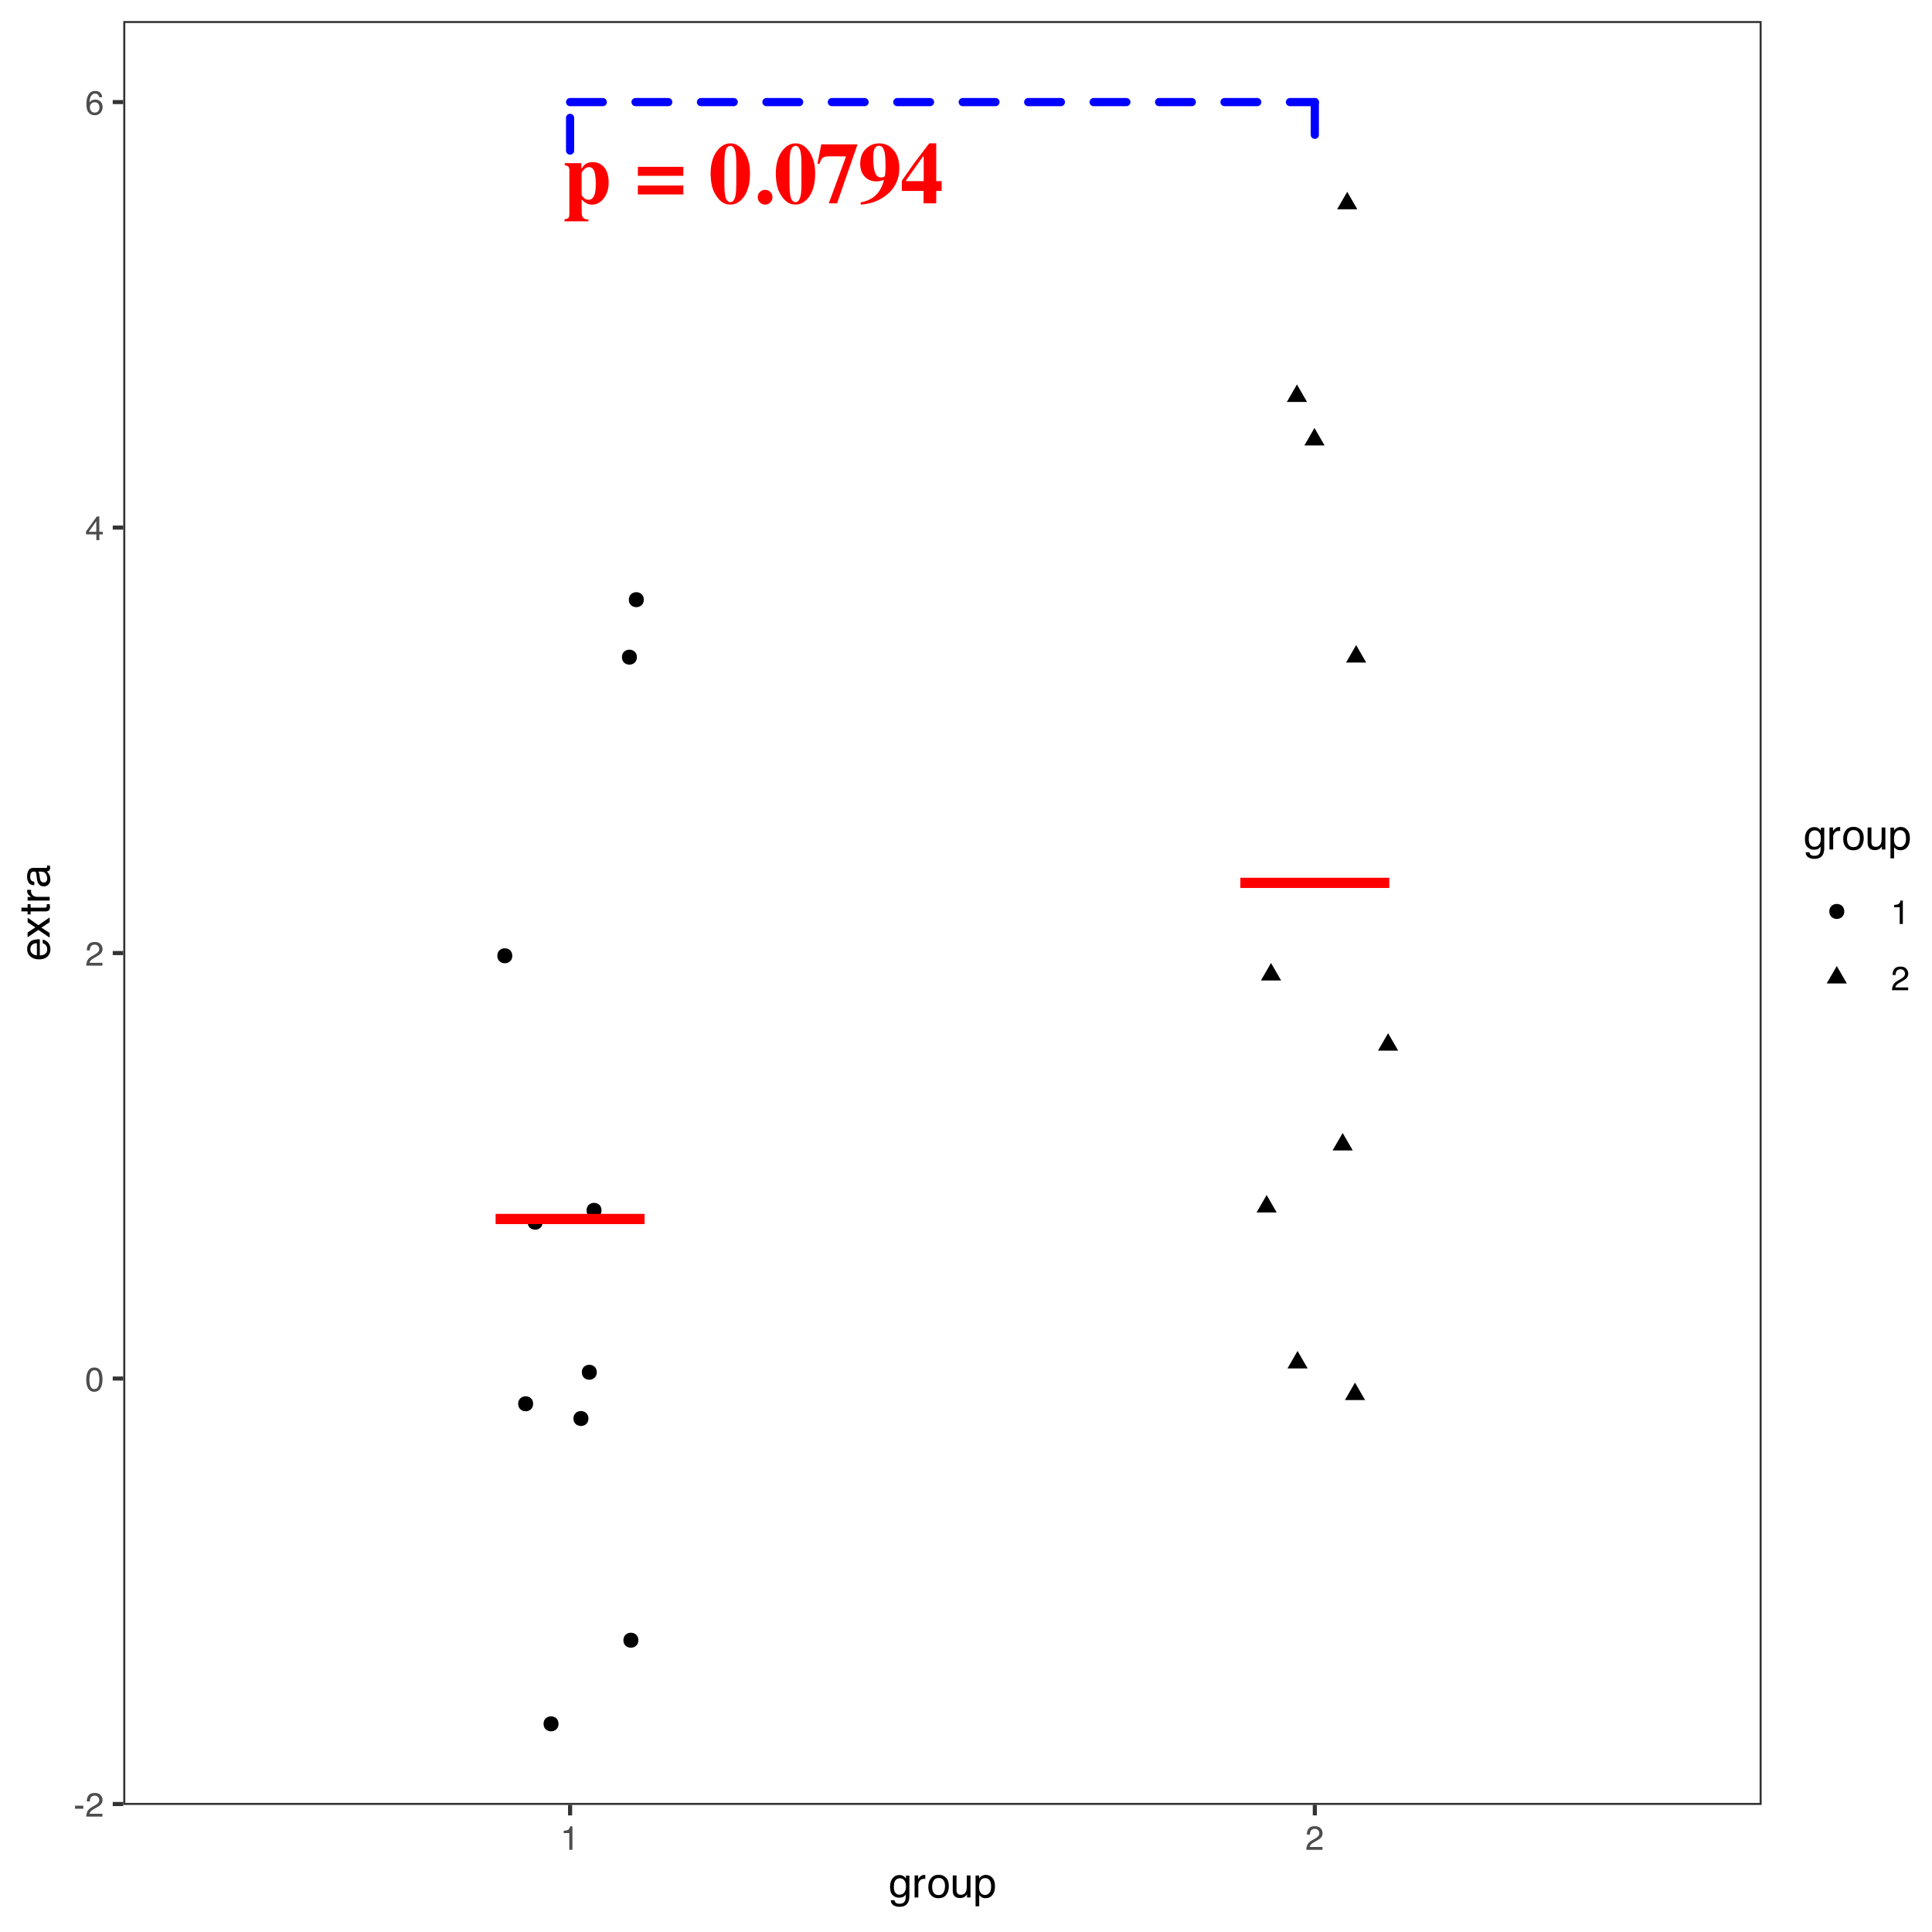
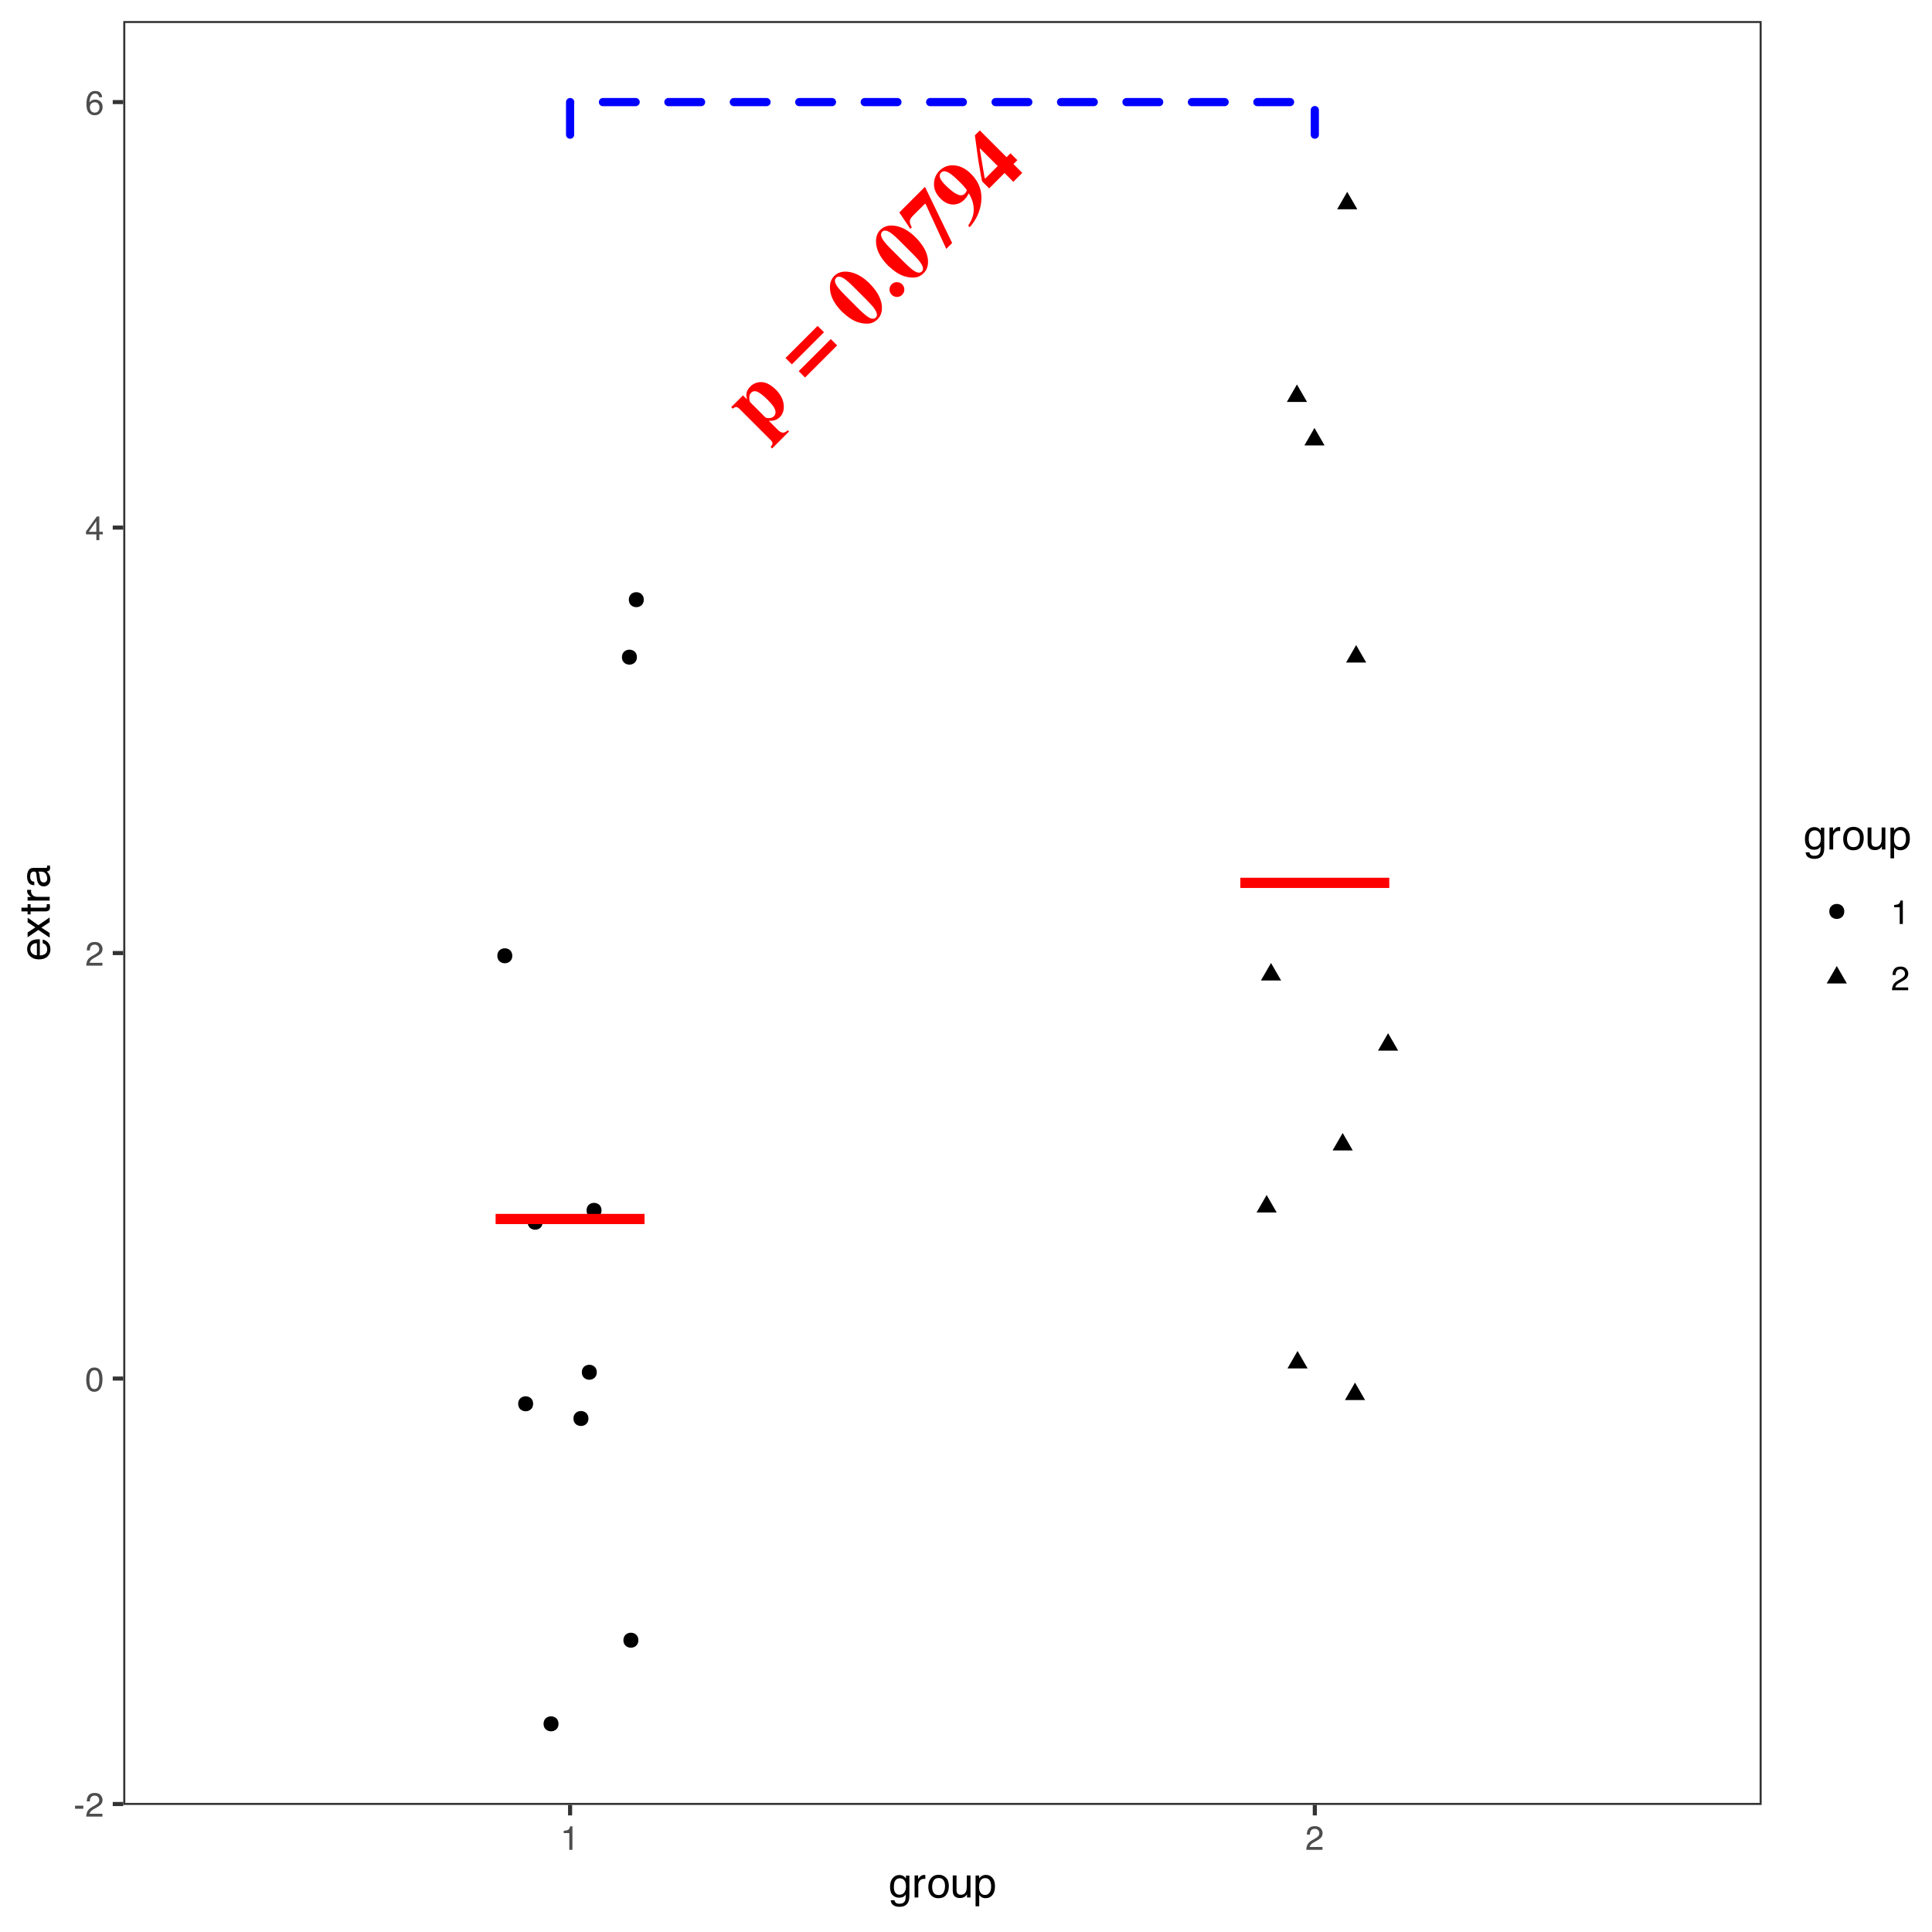
<svg xmlns="http://www.w3.org/2000/svg" xmlns:xlink="http://www.w3.org/1999/xlink" width="504pt" height="504pt" viewBox="0 0 504 504">
  <defs>
    <g>
      <g id="glyph-0-0">
-         <path d="M 0.406 0 L 0.406 -15.391 L 17.234 -15.391 L 17.234 0 Z M 15.016 -2.219 L 15.016 -13.172 L 2.625 -13.172 L 2.625 -2.219 Z M 15.016 -2.219 " />
+         <path d="M 0.281 -0.281 L -10.594 -11.156 L 1.312 -23.062 L 12.188 -12.188 Z M 9.062 -12.188 L 1.312 -19.938 L -7.453 -11.172 L 0.297 -3.422 Z M 9.062 -12.188 " />
      </g>
      <g id="glyph-0-1">
-         <path d="M 6.656 -0.938 C 7.477 -0.938 8.035 -1.484 8.328 -2.578 C 8.484 -3.18 8.562 -4.047 8.562 -5.172 C 8.562 -6.473 8.441 -7.508 8.203 -8.281 C 7.961 -9.062 7.484 -9.453 6.766 -9.453 C 6.273 -9.453 5.836 -9.234 5.453 -8.797 C 5.066 -8.367 4.875 -8.062 4.875 -7.875 L 4.875 -2.328 C 4.875 -2.109 5.055 -1.82 5.422 -1.469 C 5.785 -1.113 6.195 -0.938 6.656 -0.938 Z M 0.406 4.141 C 0.895 4.086 1.227 3.973 1.406 3.797 C 1.582 3.629 1.672 3.305 1.672 2.828 L 1.672 -8.609 C 1.672 -9.086 1.586 -9.41 1.422 -9.578 C 1.254 -9.742 0.938 -9.859 0.469 -9.922 L 0.469 -10.484 L 4.812 -10.484 L 4.812 -8.984 C 5.125 -9.504 5.426 -9.883 5.719 -10.125 C 6.258 -10.551 6.941 -10.766 7.766 -10.766 C 8.961 -10.766 9.953 -10.316 10.734 -9.422 C 11.523 -8.523 11.922 -7.188 11.922 -5.406 C 11.922 -3.758 11.492 -2.391 10.641 -1.297 C 9.797 -0.211 8.77 0.328 7.562 0.328 C 6.938 0.328 6.348 0.145 5.797 -0.219 C 5.492 -0.414 5.188 -0.691 4.875 -1.047 L 4.875 0.875 C 4.875 1.895 4.879 2.469 4.891 2.594 C 4.941 3.195 5.094 3.609 5.344 3.828 C 5.602 4.055 6.035 4.188 6.641 4.219 L 6.641 4.688 L 0.406 4.688 Z M 0.406 4.141 " />
+         <path d="M 4.047 -5.359 C 4.629 -5.941 4.633 -6.727 4.062 -7.719 C 3.738 -8.25 3.18 -8.91 2.391 -9.703 C 1.473 -10.617 0.656 -11.27 -0.062 -11.656 C -0.781 -12.039 -1.395 -11.977 -1.906 -11.469 C -2.25 -11.125 -2.398 -10.66 -2.359 -10.078 C -2.328 -9.504 -2.242 -9.148 -2.109 -9.016 L 1.812 -5.094 C 1.957 -4.945 2.285 -4.875 2.797 -4.875 C 3.305 -4.875 3.723 -5.035 4.047 -5.359 Z M 3.203 2.641 C 3.523 2.254 3.688 1.938 3.688 1.688 C 3.695 1.445 3.531 1.156 3.188 0.812 L -4.906 -7.281 C -5.238 -7.613 -5.523 -7.781 -5.766 -7.781 C -6.004 -7.781 -6.312 -7.633 -6.688 -7.344 L -7.078 -7.734 L -4 -10.812 L -2.953 -9.766 C -3.098 -10.348 -3.148 -10.828 -3.109 -11.203 C -3.023 -11.891 -2.695 -12.52 -2.125 -13.094 C -1.27 -13.945 -0.246 -14.336 0.938 -14.266 C 2.125 -14.191 3.348 -13.523 4.609 -12.266 C 5.773 -11.098 6.441 -9.828 6.609 -8.453 C 6.773 -7.078 6.43 -5.961 5.578 -5.109 C 5.141 -4.672 4.594 -4.383 3.938 -4.25 C 3.594 -4.176 3.188 -4.156 2.719 -4.188 L 4.078 -2.828 C 4.797 -2.109 5.195 -1.707 5.281 -1.625 C 5.75 -1.238 6.156 -1.055 6.5 -1.078 C 6.844 -1.098 7.238 -1.312 7.688 -1.719 L 8.016 -1.391 L 3.594 3.031 Z M 3.203 2.641 " />
      </g>
      <g id="glyph-0-2">
</g>
      <g id="glyph-0-3">
-         <path d="M 12.406 -4.656 L 12.406 -2.328 L 0.547 -2.328 L 0.547 -4.656 Z M 12.406 -9.531 L 12.406 -7.188 L 0.547 -7.188 L 0.547 -9.531 Z M 12.406 -9.531 " />
+         <path d="M 5.469 -12.062 L 7.125 -10.406 L -1.25 -2.031 L -2.906 -3.688 Z M 2.031 -15.5 L 3.688 -13.844 L -4.688 -5.469 L -6.344 -7.125 Z M 2.031 -15.5 " />
      </g>
      <g id="glyph-0-4">
-         <path d="M 4.109 -5.062 C 4.117 -3.207 4.254 -1.953 4.516 -1.297 C 4.773 -0.648 5.164 -0.328 5.688 -0.328 C 6.352 -0.328 6.801 -0.93 7.031 -2.141 C 7.156 -2.797 7.219 -3.77 7.219 -5.062 L 7.219 -10.266 C 7.219 -12.117 7.082 -13.367 6.812 -14.016 C 6.551 -14.66 6.172 -14.984 5.672 -14.984 C 5.16 -14.984 4.77 -14.656 4.5 -14 C 4.238 -13.344 4.109 -12.098 4.109 -10.266 Z M 0.516 -7.562 C 0.516 -10.281 1.125 -12.383 2.344 -13.875 C 3.312 -15.062 4.414 -15.656 5.656 -15.656 C 7.094 -15.656 8.305 -14.926 9.297 -13.469 C 10.297 -11.969 10.797 -10.082 10.797 -7.812 C 10.797 -5.133 10.227 -3.051 9.094 -1.562 C 8.133 -0.312 6.992 0.312 5.672 0.312 C 4.734 0.312 3.938 0.039 3.281 -0.5 C 2.625 -1.051 2.062 -1.766 1.594 -2.641 C 1.188 -3.367 0.906 -4.207 0.75 -5.156 C 0.645 -5.707 0.566 -6.508 0.516 -7.562 Z M 0.516 -7.562 " />
+         <path d="M -0.672 -6.484 C 0.648 -5.18 1.629 -4.391 2.266 -4.109 C 2.91 -3.836 3.414 -3.883 3.781 -4.25 C 4.258 -4.727 4.148 -5.473 3.453 -6.484 C 3.086 -7.035 2.445 -7.77 1.531 -8.688 L -2.156 -12.375 C -3.457 -13.676 -4.43 -14.461 -5.078 -14.734 C -5.723 -15.004 -6.223 -14.961 -6.578 -14.609 C -6.941 -14.242 -6.984 -13.734 -6.703 -13.078 C -6.43 -12.43 -5.648 -11.461 -4.359 -10.172 Z M -4.984 -5.703 C -6.91 -7.629 -7.969 -9.551 -8.156 -11.469 C -8.312 -13 -7.953 -14.203 -7.078 -15.078 C -6.055 -16.098 -4.68 -16.441 -2.953 -16.109 C -1.18 -15.754 0.504 -14.773 2.109 -13.172 C 4.004 -11.273 5.078 -9.398 5.328 -7.547 C 5.523 -5.973 5.16 -4.723 4.234 -3.797 C 3.566 -3.129 2.805 -2.754 1.953 -2.672 C 1.109 -2.598 0.211 -2.703 -0.734 -2.984 C -1.535 -3.223 -2.328 -3.617 -3.109 -4.172 C -3.578 -4.492 -4.203 -5.004 -4.984 -5.703 Z M -4.984 -5.703 " />
      </g>
      <g id="glyph-0-5">
-         <path d="M 1.812 -1.594 C 1.812 -2.133 2 -2.594 2.375 -2.969 C 2.75 -3.344 3.203 -3.531 3.734 -3.531 C 4.266 -3.531 4.719 -3.344 5.094 -2.969 C 5.469 -2.594 5.656 -2.133 5.656 -1.594 C 5.656 -1.062 5.469 -0.609 5.094 -0.234 C 4.719 0.137 4.266 0.328 3.734 0.328 C 3.203 0.328 2.75 0.137 2.375 -0.234 C 2 -0.609 1.812 -1.062 1.812 -1.594 Z M 1.812 -1.594 " />
+         <path d="M 0.156 -2.406 C -0.227 -2.789 -0.422 -3.25 -0.422 -3.781 C -0.422 -4.312 -0.23 -4.766 0.141 -5.141 C 0.516 -5.516 0.969 -5.703 1.5 -5.703 C 2.031 -5.703 2.488 -5.508 2.875 -5.125 C 3.25 -4.75 3.438 -4.297 3.438 -3.766 C 3.438 -3.234 3.25 -2.781 2.875 -2.406 C 2.5 -2.031 2.047 -1.844 1.516 -1.844 C 0.984 -1.844 0.531 -2.031 0.156 -2.406 Z M 0.156 -2.406 " />
      </g>
      <g id="glyph-0-6">
-         <path d="M 1.391 -15.391 L 10.844 -15.391 L 5.5 0 L 3.344 0 L 7.797 -12.094 C 7.785 -12.188 7.766 -12.242 7.734 -12.266 L 3.391 -12.266 C 2.68 -12.266 2.16 -12.148 1.828 -11.922 C 1.492 -11.691 1.195 -11.16 0.938 -10.328 L 0.391 -10.328 Z M 1.391 -15.391 " />
+         <path d="M -9.891 -11.859 L -3.203 -18.547 L 3.891 -3.891 L 2.359 -2.359 L -3.031 -14.062 C -3.113 -14.125 -3.172 -14.148 -3.203 -14.141 L -6.281 -11.062 C -6.781 -10.562 -7.066 -10.113 -7.141 -9.719 C -7.211 -9.32 -7.047 -8.734 -6.641 -7.953 L -7.016 -7.578 Z M -9.891 -11.859 " />
      </g>
      <g id="glyph-0-7">
-         <path d="M 5.969 -6.766 C 6.133 -6.766 6.328 -6.797 6.547 -6.859 C 6.766 -6.93 6.898 -7 6.953 -7.062 C 6.984 -7.102 7.023 -7.367 7.078 -7.859 C 7.129 -8.348 7.156 -8.926 7.156 -9.594 C 7.156 -10.332 7.141 -10.992 7.109 -11.578 C 7.078 -12.172 7.023 -12.68 6.953 -13.109 C 6.848 -13.629 6.719 -14.031 6.562 -14.312 C 6.301 -14.781 5.93 -15.016 5.453 -15.016 C 4.91 -15.016 4.52 -14.754 4.281 -14.234 C 4.051 -13.711 3.938 -12.941 3.938 -11.922 C 3.938 -10.211 4.094 -8.926 4.406 -8.062 C 4.719 -7.195 5.238 -6.766 5.969 -6.766 Z M 0.672 -0.25 C 1.898 -0.5 2.926 -0.895 3.75 -1.438 C 5.219 -2.445 6.207 -3.969 6.719 -6 L 6.609 -6.078 C 6.297 -5.973 6.047 -5.898 5.859 -5.859 C 5.492 -5.773 5.113 -5.734 4.719 -5.734 C 3.52 -5.734 2.523 -6.145 1.734 -6.969 C 0.941 -7.789 0.547 -8.91 0.547 -10.328 C 0.547 -11.961 1.035 -13.258 2.016 -14.219 C 2.992 -15.176 4.148 -15.656 5.484 -15.656 C 7.016 -15.656 8.273 -15.062 9.266 -13.875 C 10.254 -12.695 10.75 -11.133 10.75 -9.188 C 10.75 -6.27 9.625 -3.926 7.375 -2.156 C 5.477 -0.664 3.242 0.16 0.672 0.328 Z M 0.672 -0.25 " />
+         <path d="M -0.562 -9 C -0.445 -9.113 -0.332 -9.27 -0.219 -9.469 C -0.113 -9.676 -0.066 -9.828 -0.078 -9.922 C -0.078 -9.961 -0.234 -10.176 -0.547 -10.562 C -0.859 -10.945 -1.25 -11.375 -1.719 -11.844 C -2.238 -12.363 -2.719 -12.82 -3.156 -13.219 C -3.594 -13.613 -3.988 -13.938 -4.344 -14.188 C -4.789 -14.488 -5.172 -14.68 -5.484 -14.766 C -6.004 -14.91 -6.43 -14.816 -6.766 -14.484 C -7.148 -14.098 -7.238 -13.633 -7.031 -13.094 C -6.832 -12.562 -6.375 -11.938 -5.656 -11.219 C -4.445 -10.008 -3.422 -9.207 -2.578 -8.812 C -1.742 -8.426 -1.07 -8.488 -0.562 -9 Z M 0.297 -0.641 C 0.992 -1.691 1.441 -2.703 1.641 -3.672 C 1.953 -5.422 1.57 -7.195 0.5 -9 L 0.375 -8.969 C 0.227 -8.676 0.102 -8.445 0 -8.281 C -0.207 -7.969 -0.445 -7.676 -0.719 -7.406 C -1.57 -6.551 -2.566 -6.133 -3.703 -6.156 C -4.836 -6.176 -5.906 -6.688 -6.906 -7.688 C -8.062 -8.844 -8.633 -10.109 -8.625 -11.484 C -8.613 -12.859 -8.141 -14.016 -7.203 -14.953 C -6.117 -16.035 -4.805 -16.504 -3.266 -16.359 C -1.734 -16.223 -0.277 -15.469 1.094 -14.094 C 3.156 -12.031 4.02 -9.582 3.688 -6.75 C 3.406 -4.344 2.41 -2.172 0.703 -0.234 Z M 0.297 -0.641 " />
      </g>
      <g id="glyph-0-8">
-         <path d="M 6.109 -5.797 L 6.109 -12.266 L 5.953 -12.266 L 1.5 -6 L 1.5 -5.797 Z M 0.406 -5.844 C 0.469 -5.969 0.531 -6.082 0.594 -6.188 C 0.664 -6.289 0.875 -6.582 1.219 -7.062 L 3.578 -10.422 L 6.641 -14.469 L 7.562 -15.656 L 9.375 -15.656 L 9.375 -5.797 L 10.797 -5.797 L 10.797 -3.25 L 9.375 -3.25 L 9.375 0 L 6.078 0 L 6.078 -3.25 L 0.406 -3.25 Z M 0.406 -5.844 " />
+         <path d="M 0.219 -8.406 L -4.359 -12.984 L -4.469 -12.875 L -3.188 -5.312 L -3.031 -5.156 Z M -3.844 -4.406 C -3.883 -4.551 -3.914 -4.68 -3.938 -4.797 C -3.969 -4.922 -4.035 -5.273 -4.141 -5.859 L -4.844 -9.906 L -5.531 -14.938 L -5.734 -16.422 L -4.453 -17.703 L 2.531 -10.719 L 3.547 -11.734 L 5.344 -9.938 L 4.328 -8.922 L 6.625 -6.625 L 4.297 -4.297 L 2 -6.594 L -2.016 -2.578 Z M -3.844 -4.406 " />
      </g>
      <g id="glyph-1-0">
        <path d="M 0.281 0 L 0.281 -6.312 L 5.297 -6.312 L 5.297 0 Z M 4.5 -0.797 L 4.5 -5.516 L 1.078 -5.516 L 1.078 -0.797 Z M 4.5 -0.797 " />
      </g>
      <g id="glyph-1-1">
        <path d="M 0.359 -2.844 L 2.516 -2.844 L 2.516 -2.047 L 0.359 -2.047 Z M 0.359 -2.844 " />
      </g>
      <g id="glyph-1-2">
        <path d="M 0.281 0 C 0.301 -0.531 0.406 -0.988 0.594 -1.375 C 0.789 -1.77 1.164 -2.129 1.719 -2.453 L 2.547 -2.922 C 2.91 -3.141 3.164 -3.328 3.312 -3.484 C 3.551 -3.711 3.672 -3.984 3.672 -4.297 C 3.672 -4.648 3.562 -4.93 3.344 -5.141 C 3.133 -5.359 2.848 -5.469 2.484 -5.469 C 1.961 -5.469 1.598 -5.266 1.391 -4.859 C 1.285 -4.648 1.227 -4.352 1.219 -3.969 L 0.422 -3.969 C 0.43 -4.5 0.531 -4.938 0.719 -5.281 C 1.051 -5.875 1.645 -6.172 2.5 -6.172 C 3.195 -6.172 3.707 -5.977 4.031 -5.594 C 4.363 -5.219 4.531 -4.797 4.531 -4.328 C 4.531 -3.836 4.352 -3.414 4 -3.062 C 3.801 -2.863 3.441 -2.617 2.922 -2.328 L 2.344 -2 C 2.062 -1.844 1.836 -1.695 1.672 -1.562 C 1.391 -1.312 1.211 -1.035 1.141 -0.734 L 4.5 -0.734 L 4.5 0 Z M 0.281 0 " />
      </g>
      <g id="glyph-1-3">
        <path d="M 2.375 -6.156 C 3.176 -6.156 3.754 -5.828 4.109 -5.172 C 4.379 -4.66 4.516 -3.961 4.516 -3.078 C 4.516 -2.242 4.391 -1.555 4.141 -1.016 C 3.785 -0.223 3.195 0.172 2.375 0.172 C 1.633 0.172 1.082 -0.148 0.719 -0.797 C 0.426 -1.328 0.281 -2.047 0.281 -2.953 C 0.281 -3.648 0.367 -4.25 0.547 -4.75 C 0.879 -5.688 1.488 -6.156 2.375 -6.156 Z M 2.375 -0.531 C 2.77 -0.531 3.086 -0.707 3.328 -1.062 C 3.566 -1.426 3.688 -2.086 3.688 -3.047 C 3.688 -3.754 3.598 -4.332 3.422 -4.781 C 3.254 -5.227 2.922 -5.453 2.422 -5.453 C 1.973 -5.453 1.641 -5.238 1.422 -4.812 C 1.211 -4.383 1.109 -3.754 1.109 -2.922 C 1.109 -2.297 1.176 -1.789 1.312 -1.406 C 1.52 -0.82 1.875 -0.531 2.375 -0.531 Z M 2.375 -0.531 " />
      </g>
      <g id="glyph-1-4">
        <path d="M 2.906 -2.172 L 2.906 -4.969 L 0.938 -2.172 Z M 2.922 0 L 2.922 -1.5 L 0.219 -1.5 L 0.219 -2.266 L 3.047 -6.172 L 3.688 -6.172 L 3.688 -2.172 L 4.594 -2.172 L 4.594 -1.5 L 3.688 -1.5 L 3.688 0 Z M 2.922 0 " />
      </g>
      <g id="glyph-1-5">
        <path d="M 2.578 -6.172 C 3.266 -6.172 3.742 -5.992 4.016 -5.641 C 4.285 -5.285 4.422 -4.922 4.422 -4.547 L 3.656 -4.547 C 3.602 -4.785 3.531 -4.973 3.438 -5.109 C 3.25 -5.367 2.961 -5.5 2.578 -5.5 C 2.148 -5.5 1.805 -5.297 1.547 -4.891 C 1.297 -4.492 1.156 -3.926 1.125 -3.188 C 1.301 -3.445 1.523 -3.641 1.797 -3.766 C 2.047 -3.879 2.32 -3.938 2.625 -3.938 C 3.133 -3.938 3.582 -3.77 3.969 -3.438 C 4.352 -3.113 4.547 -2.625 4.547 -1.969 C 4.547 -1.414 4.363 -0.922 4 -0.484 C 3.633 -0.055 3.117 0.156 2.453 0.156 C 1.867 0.156 1.367 -0.062 0.953 -0.5 C 0.535 -0.938 0.328 -1.672 0.328 -2.703 C 0.328 -3.461 0.422 -4.109 0.609 -4.641 C 0.961 -5.66 1.617 -6.172 2.578 -6.172 Z M 2.516 -0.531 C 2.922 -0.531 3.223 -0.664 3.422 -0.938 C 3.629 -1.207 3.734 -1.531 3.734 -1.906 C 3.734 -2.219 3.641 -2.516 3.453 -2.797 C 3.273 -3.086 2.953 -3.234 2.484 -3.234 C 2.148 -3.234 1.859 -3.125 1.609 -2.906 C 1.359 -2.688 1.234 -2.352 1.234 -1.906 C 1.234 -1.52 1.344 -1.191 1.562 -0.922 C 1.789 -0.66 2.109 -0.531 2.516 -0.531 Z M 2.516 -0.531 " />
      </g>
      <g id="glyph-1-6">
        <path d="M 0.844 -4.359 L 0.844 -4.953 C 1.395 -5.004 1.781 -5.094 2 -5.219 C 2.227 -5.344 2.395 -5.645 2.5 -6.125 L 3.109 -6.125 L 3.109 0 L 2.297 0 L 2.297 -4.359 Z M 0.844 -4.359 " />
      </g>
      <g id="glyph-2-0">
        <path d="M 0.359 0 L 0.359 -7.891 L 6.625 -7.891 L 6.625 0 Z M 5.625 -0.984 L 5.625 -6.906 L 1.344 -6.906 L 1.344 -0.984 Z M 5.625 -0.984 " />
      </g>
      <g id="glyph-2-1">
        <path d="M 2.734 -5.859 C 3.191 -5.859 3.586 -5.742 3.922 -5.516 C 4.098 -5.391 4.285 -5.207 4.484 -4.969 L 4.484 -5.703 L 5.375 -5.703 L 5.375 -0.469 C 5.375 0.258 5.266 0.836 5.047 1.266 C 4.648 2.047 3.895 2.438 2.781 2.438 C 2.156 2.438 1.629 2.297 1.203 2.016 C 0.785 1.734 0.551 1.301 0.5 0.719 L 1.484 0.719 C 1.535 0.969 1.629 1.164 1.766 1.312 C 1.984 1.531 2.328 1.641 2.797 1.641 C 3.535 1.641 4.02 1.375 4.25 0.844 C 4.383 0.539 4.445 -0.004 4.438 -0.797 C 4.25 -0.504 4.016 -0.285 3.734 -0.141 C 3.461 -0.004 3.109 0.062 2.672 0.062 C 2.047 0.062 1.5 -0.156 1.031 -0.594 C 0.562 -1.031 0.328 -1.758 0.328 -2.781 C 0.328 -3.75 0.562 -4.504 1.031 -5.047 C 1.5 -5.586 2.066 -5.859 2.734 -5.859 Z M 4.484 -2.906 C 4.484 -3.613 4.332 -4.141 4.031 -4.484 C 3.738 -4.828 3.367 -5 2.922 -5 C 2.234 -5 1.766 -4.68 1.516 -4.047 C 1.391 -3.703 1.328 -3.254 1.328 -2.703 C 1.328 -2.055 1.457 -1.562 1.719 -1.219 C 1.977 -0.883 2.332 -0.719 2.781 -0.719 C 3.469 -0.719 3.957 -1.031 4.25 -1.656 C 4.406 -2.008 4.484 -2.426 4.484 -2.906 Z M 2.859 -5.891 Z M 2.859 -5.891 " />
      </g>
      <g id="glyph-2-2">
        <path d="M 0.734 -5.75 L 1.656 -5.75 L 1.656 -4.766 C 1.727 -4.953 1.91 -5.18 2.203 -5.453 C 2.492 -5.734 2.832 -5.875 3.219 -5.875 C 3.238 -5.875 3.27 -5.875 3.312 -5.875 C 3.352 -5.875 3.426 -5.867 3.531 -5.859 L 3.531 -4.828 C 3.477 -4.836 3.426 -4.844 3.375 -4.844 C 3.32 -4.852 3.27 -4.859 3.219 -4.859 C 2.727 -4.859 2.352 -4.703 2.094 -4.391 C 1.832 -4.078 1.703 -3.719 1.703 -3.312 L 1.703 0 L 0.734 0 Z M 0.734 -5.75 " />
      </g>
      <g id="glyph-2-3">
        <path d="M 2.984 -0.625 C 3.629 -0.625 4.07 -0.863 4.312 -1.344 C 4.551 -1.832 4.672 -2.375 4.672 -2.969 C 4.672 -3.508 4.582 -3.945 4.406 -4.281 C 4.133 -4.812 3.664 -5.078 3 -5.078 C 2.406 -5.078 1.973 -4.848 1.703 -4.391 C 1.441 -3.941 1.312 -3.398 1.312 -2.766 C 1.312 -2.148 1.441 -1.641 1.703 -1.234 C 1.973 -0.828 2.398 -0.625 2.984 -0.625 Z M 3.031 -5.922 C 3.77 -5.922 4.395 -5.672 4.906 -5.172 C 5.414 -4.68 5.672 -3.957 5.672 -3 C 5.672 -2.07 5.445 -1.305 5 -0.703 C 4.551 -0.098 3.852 0.203 2.906 0.203 C 2.113 0.203 1.484 -0.062 1.016 -0.594 C 0.547 -1.125 0.312 -1.844 0.312 -2.75 C 0.312 -3.719 0.555 -4.488 1.047 -5.062 C 1.535 -5.633 2.195 -5.922 3.031 -5.922 Z M 3 -5.891 Z M 3 -5.891 " />
      </g>
      <g id="glyph-2-4">
        <path d="M 1.672 -5.75 L 1.672 -1.938 C 1.672 -1.645 1.719 -1.406 1.812 -1.219 C 1.988 -0.875 2.312 -0.703 2.781 -0.703 C 3.445 -0.703 3.906 -1 4.156 -1.594 C 4.281 -1.914 4.344 -2.359 4.344 -2.922 L 4.344 -5.75 L 5.312 -5.75 L 5.312 0 L 4.406 0 L 4.422 -0.844 C 4.297 -0.625 4.141 -0.441 3.953 -0.297 C 3.578 0.004 3.129 0.156 2.609 0.156 C 1.785 0.156 1.223 -0.117 0.922 -0.672 C 0.766 -0.961 0.688 -1.352 0.688 -1.844 L 0.688 -5.75 Z M 3 -5.891 Z M 3 -5.891 " />
      </g>
      <g id="glyph-2-5">
        <path d="M 3.141 -0.656 C 3.586 -0.656 3.957 -0.844 4.25 -1.219 C 4.551 -1.594 4.703 -2.156 4.703 -2.906 C 4.703 -3.363 4.641 -3.758 4.516 -4.094 C 4.266 -4.727 3.805 -5.047 3.141 -5.047 C 2.461 -5.047 2.004 -4.711 1.766 -4.047 C 1.629 -3.68 1.562 -3.223 1.562 -2.672 C 1.562 -2.234 1.629 -1.859 1.766 -1.547 C 2.016 -0.953 2.473 -0.656 3.141 -0.656 Z M 0.641 -5.719 L 1.578 -5.719 L 1.578 -4.969 C 1.766 -5.227 1.973 -5.426 2.203 -5.562 C 2.535 -5.781 2.922 -5.891 3.359 -5.891 C 4.004 -5.891 4.555 -5.641 5.016 -5.141 C 5.473 -4.641 5.703 -3.926 5.703 -3 C 5.703 -1.75 5.375 -0.852 4.719 -0.312 C 4.301 0.02 3.816 0.188 3.266 0.188 C 2.828 0.188 2.461 0.09 2.172 -0.094 C 2.004 -0.195 1.812 -0.379 1.594 -0.641 L 1.594 2.297 L 0.641 2.297 Z M 0.641 -5.719 " />
      </g>
      <g id="glyph-3-0">
        <path d="M 0 -0.359 L -7.891 -0.359 L -7.891 -6.625 L 0 -6.625 Z M -0.984 -5.625 L -6.906 -5.625 L -6.906 -1.344 L -0.984 -1.344 Z M -0.984 -5.625 " />
      </g>
      <g id="glyph-3-1">
        <path d="M -5.875 -3.109 C -5.875 -3.516 -5.781 -3.906 -5.594 -4.281 C -5.406 -4.664 -5.156 -4.961 -4.844 -5.172 C -4.562 -5.359 -4.223 -5.484 -3.828 -5.547 C -3.566 -5.609 -3.145 -5.641 -2.562 -5.641 L -2.562 -1.422 C -1.977 -1.441 -1.508 -1.578 -1.156 -1.828 C -0.812 -2.086 -0.641 -2.488 -0.641 -3.031 C -0.641 -3.539 -0.805 -3.945 -1.141 -4.25 C -1.328 -4.414 -1.551 -4.535 -1.812 -4.609 L -1.812 -5.562 C -1.594 -5.531 -1.352 -5.441 -1.094 -5.297 C -0.832 -5.16 -0.625 -5.004 -0.469 -4.828 C -0.176 -4.535 0.02 -4.176 0.125 -3.75 C 0.176 -3.508 0.203 -3.242 0.203 -2.953 C 0.203 -2.234 -0.055 -1.625 -0.578 -1.125 C -1.098 -0.633 -1.828 -0.391 -2.766 -0.391 C -3.691 -0.391 -4.441 -0.641 -5.016 -1.141 C -5.586 -1.641 -5.875 -2.297 -5.875 -3.109 Z M -3.328 -4.641 C -3.754 -4.609 -4.094 -4.52 -4.344 -4.375 C -4.801 -4.102 -5.031 -3.66 -5.031 -3.047 C -5.031 -2.598 -4.867 -2.223 -4.547 -1.922 C -4.234 -1.629 -3.828 -1.473 -3.328 -1.453 Z M -5.891 -3.016 Z M -5.891 -3.016 " />
      </g>
      <g id="glyph-3-2">
        <path d="M -5.75 -0.156 L -5.75 -1.406 L -3.734 -2.734 L -5.75 -4.078 L -5.719 -5.25 L -2.953 -3.312 L 0 -5.328 L 0 -4.094 L -2.156 -2.672 L 0 -1.281 L 0 -0.062 L -2.953 -2.078 Z M -5.75 -0.156 " />
      </g>
      <g id="glyph-3-3">
        <path d="M -7.359 -0.906 L -7.359 -1.875 L -5.75 -1.875 L -5.75 -2.797 L -4.969 -2.797 L -4.969 -1.875 L -1.203 -1.875 C -1.004 -1.875 -0.875 -1.941 -0.812 -2.078 C -0.77 -2.16 -0.75 -2.285 -0.75 -2.453 C -0.75 -2.504 -0.75 -2.555 -0.75 -2.609 C -0.75 -2.66 -0.754 -2.723 -0.766 -2.797 L 0 -2.797 C 0.031 -2.68 0.051 -2.562 0.062 -2.438 C 0.082 -2.32 0.094 -2.195 0.094 -2.062 C 0.094 -1.613 -0.02 -1.305 -0.25 -1.141 C -0.488 -0.984 -0.789 -0.906 -1.156 -0.906 L -4.969 -0.906 L -4.969 -0.125 L -5.75 -0.125 L -5.75 -0.906 Z M -7.359 -0.906 " />
      </g>
      <g id="glyph-3-4">
        <path d="M -5.75 -0.734 L -5.75 -1.656 L -4.766 -1.656 C -4.953 -1.727 -5.18 -1.91 -5.453 -2.203 C -5.734 -2.492 -5.875 -2.832 -5.875 -3.219 C -5.875 -3.238 -5.875 -3.27 -5.875 -3.312 C -5.875 -3.352 -5.867 -3.426 -5.859 -3.531 L -4.828 -3.531 C -4.836 -3.477 -4.844 -3.426 -4.844 -3.375 C -4.852 -3.32 -4.859 -3.27 -4.859 -3.219 C -4.859 -2.727 -4.703 -2.352 -4.391 -2.094 C -4.078 -1.832 -3.719 -1.703 -3.312 -1.703 L 0 -1.703 L 0 -0.734 Z M -5.75 -0.734 " />
      </g>
      <g id="glyph-3-5">
        <path d="M -1.531 -1.453 C -1.25 -1.453 -1.023 -1.551 -0.859 -1.75 C -0.703 -1.957 -0.625 -2.203 -0.625 -2.484 C -0.625 -2.816 -0.703 -3.145 -0.859 -3.469 C -1.117 -4.008 -1.551 -4.281 -2.156 -4.281 L -2.922 -4.281 C -2.848 -4.156 -2.785 -4 -2.734 -3.812 C -2.691 -3.633 -2.656 -3.453 -2.625 -3.266 L -2.562 -2.688 C -2.508 -2.332 -2.438 -2.066 -2.344 -1.891 C -2.164 -1.598 -1.895 -1.453 -1.531 -1.453 Z M -3.484 -3.797 C -3.516 -4.016 -3.609 -4.16 -3.766 -4.234 C -3.848 -4.273 -3.973 -4.297 -4.141 -4.297 C -4.461 -4.297 -4.695 -4.176 -4.844 -3.938 C -5 -3.707 -5.078 -3.375 -5.078 -2.938 C -5.078 -2.438 -4.941 -2.082 -4.672 -1.875 C -4.516 -1.75 -4.289 -1.672 -4 -1.641 L -4 -0.734 C -4.707 -0.754 -5.195 -0.984 -5.469 -1.422 C -5.75 -1.867 -5.891 -2.383 -5.891 -2.969 C -5.891 -3.645 -5.758 -4.191 -5.5 -4.609 C -5.25 -5.035 -4.848 -5.25 -4.297 -5.25 L -0.984 -5.25 C -0.891 -5.25 -0.812 -5.266 -0.75 -5.297 C -0.688 -5.336 -0.656 -5.426 -0.656 -5.562 C -0.656 -5.602 -0.656 -5.648 -0.656 -5.703 C -0.664 -5.766 -0.676 -5.82 -0.688 -5.875 L 0.031 -5.875 C 0.07 -5.727 0.098 -5.613 0.109 -5.531 C 0.117 -5.457 0.125 -5.352 0.125 -5.219 C 0.125 -4.883 0.004 -4.641 -0.234 -4.484 C -0.359 -4.41 -0.535 -4.359 -0.766 -4.328 C -0.504 -4.129 -0.281 -3.844 -0.094 -3.469 C 0.09 -3.102 0.188 -2.695 0.188 -2.25 C 0.188 -1.719 0.023 -1.281 -0.297 -0.938 C -0.617 -0.602 -1.023 -0.438 -1.516 -0.438 C -2.047 -0.438 -2.457 -0.602 -2.75 -0.938 C -3.039 -1.27 -3.223 -1.707 -3.297 -2.25 Z M -5.891 -2.984 Z M -5.891 -2.984 " />
      </g>
    </g>
    <clipPath id="clip-0">
      <path clip-rule="nonzero" d="M 32.152 5.48 L 459.562 5.48 L 459.562 470.852 L 32.152 470.852 Z M 32.152 5.48 " />
    </clipPath>
    <clipPath id="clip-1">
      <path clip-rule="nonzero" d="M 32.152 5.48 L 459.562 5.48 L 459.562 470.852 L 32.152 470.852 Z M 32.152 5.48 " />
    </clipPath>
  </defs>
  <rect x="-50.4" y="-50.4" width="604.8" height="604.8" fill="rgb(100%, 100%, 100%)" fill-opacity="1" />
  <rect x="-50.4" y="-50.4" width="604.8" height="604.8" fill="rgb(100%, 100%, 100%)" fill-opacity="1" />
  <path fill="none" stroke-width="1.067" stroke-linecap="round" stroke-linejoin="round" stroke="rgb(100%, 100%, 100%)" stroke-opacity="1" stroke-miterlimit="10" d="M 0 504 L 504 504 L 504 0 L 0 0 Z M 0 504 " />
  <g clip-path="url(#clip-0)">
    <path fill-rule="nonzero" fill="rgb(100%, 100%, 100%)" fill-opacity="1" d="M 32.152 470.848 L 459.562 470.848 L 459.562 5.477 L 32.152 5.477 Z M 32.152 470.848 " />
  </g>
  <path fill-rule="nonzero" fill="rgb(0%, 0%, 0%)" fill-opacity="1" d="M 141.562 318.844 C 141.562 321.449 137.652 321.449 137.652 318.844 C 137.652 316.234 141.562 316.234 141.562 318.844 " />
  <path fill-rule="nonzero" fill="rgb(0%, 0%, 0%)" fill-opacity="1" d="M 145.703 449.695 C 145.703 452.301 141.793 452.301 141.793 449.695 C 141.793 447.09 145.703 447.09 145.703 449.695 " />
  <path fill-rule="nonzero" fill="rgb(0%, 0%, 0%)" fill-opacity="1" d="M 153.504 370.047 C 153.504 372.652 149.594 372.652 149.594 370.047 C 149.594 367.441 153.504 367.441 153.504 370.047 " />
  <path fill-rule="nonzero" fill="rgb(0%, 0%, 0%)" fill-opacity="1" d="M 166.535 427.883 C 166.535 430.488 162.625 430.488 162.625 427.883 C 162.625 425.273 166.535 425.273 166.535 427.883 " />
  <path fill-rule="nonzero" fill="rgb(0%, 0%, 0%)" fill-opacity="1" d="M 139.082 366.203 C 139.082 368.812 135.172 368.812 135.172 366.203 C 135.172 363.598 139.082 363.598 139.082 366.203 " />
  <path fill-rule="nonzero" fill="rgb(0%, 0%, 0%)" fill-opacity="1" d="M 166.152 171.434 C 166.152 174.039 162.242 174.039 162.242 171.434 C 162.242 168.828 166.152 168.828 166.152 171.434 " />
  <path fill-rule="nonzero" fill="rgb(0%, 0%, 0%)" fill-opacity="1" d="M 167.949 156.438 C 167.949 159.047 164.039 159.047 164.039 156.438 C 164.039 153.832 167.949 153.832 167.949 156.438 " />
  <path fill-rule="nonzero" fill="rgb(0%, 0%, 0%)" fill-opacity="1" d="M 156.922 315.746 C 156.922 318.352 153.012 318.352 153.012 315.746 C 153.012 313.137 156.922 313.137 156.922 315.746 " />
  <path fill-rule="nonzero" fill="rgb(0%, 0%, 0%)" fill-opacity="1" d="M 155.688 357.98 C 155.688 360.586 151.781 360.586 151.781 357.98 C 151.781 355.375 155.688 355.375 155.688 357.98 " />
  <path fill-rule="nonzero" fill="rgb(0%, 0%, 0%)" fill-opacity="1" d="M 133.645 249.332 C 133.645 251.941 129.734 251.941 129.734 249.332 C 129.734 246.727 133.645 246.727 133.645 249.332 " />
  <path fill-rule="nonzero" fill="rgb(0%, 0%, 0%)" fill-opacity="1" d="M 331.57 251.215 L 334.203 255.773 L 328.938 255.773 Z M 331.57 251.215 " />
  <path fill-rule="nonzero" fill="rgb(0%, 0%, 0%)" fill-opacity="1" d="M 330.426 311.742 L 333.059 316.301 L 327.793 316.301 Z M 330.426 311.742 " />
  <path fill-rule="nonzero" fill="rgb(0%, 0%, 0%)" fill-opacity="1" d="M 350.262 295.562 L 352.895 300.121 L 347.629 300.121 Z M 350.262 295.562 " />
  <path fill-rule="nonzero" fill="rgb(0%, 0%, 0%)" fill-opacity="1" d="M 338.492 352.426 L 341.125 356.984 L 335.859 356.984 Z M 338.492 352.426 " />
  <path fill-rule="nonzero" fill="rgb(0%, 0%, 0%)" fill-opacity="1" d="M 353.48 360.676 L 356.113 365.238 L 350.848 365.238 Z M 353.48 360.676 " />
  <path fill-rule="nonzero" fill="rgb(0%, 0%, 0%)" fill-opacity="1" d="M 342.906 111.641 L 345.539 116.203 L 340.273 116.203 Z M 342.906 111.641 " />
  <path fill-rule="nonzero" fill="rgb(0%, 0%, 0%)" fill-opacity="1" d="M 351.449 50.035 L 354.082 54.594 L 348.816 54.594 Z M 351.449 50.035 " />
  <path fill-rule="nonzero" fill="rgb(0%, 0%, 0%)" fill-opacity="1" d="M 362.109 269.523 L 364.742 274.086 L 359.477 274.086 Z M 362.109 269.523 " />
  <path fill-rule="nonzero" fill="rgb(0%, 0%, 0%)" fill-opacity="1" d="M 338.332 100.297 L 340.965 104.855 L 335.699 104.855 Z M 338.332 100.297 " />
  <path fill-rule="nonzero" fill="rgb(0%, 0%, 0%)" fill-opacity="1" d="M 353.773 168.281 L 356.406 172.84 L 351.145 172.84 Z M 353.773 168.281 " />
  <path fill="none" stroke-width="2.667" stroke-linecap="butt" stroke-linejoin="miter" stroke="rgb(100%, 0%, 0%)" stroke-opacity="1" stroke-miterlimit="10" d="M 129.289 317.996 L 168.145 317.996 " />
  <path fill="none" stroke-width="2.667" stroke-linecap="butt" stroke-linejoin="miter" stroke="rgb(100%, 0%, 0%)" stroke-opacity="1" stroke-miterlimit="10" d="M 323.566 230.312 L 362.422 230.312 " />
  <g fill="rgb(100%, 0%, 0%)" fill-opacity="1">
-     <use xlink:href="#glyph-0-1" x="146.855" y="53.052" />
-     <use xlink:href="#glyph-0-2" x="159.855" y="53.052" />
-     <use xlink:href="#glyph-0-3" x="165.855" y="53.052" />
-     <use xlink:href="#glyph-0-2" x="178.855" y="53.052" />
-     <use xlink:href="#glyph-0-4" x="184.855" y="53.052" />
-     <use xlink:href="#glyph-0-5" x="195.855" y="53.052" />
-     <use xlink:href="#glyph-0-4" x="201.855" y="53.052" />
-     <use xlink:href="#glyph-0-6" x="212.855" y="53.052" />
-     <use xlink:href="#glyph-0-7" x="223.855" y="53.052" />
-     <use xlink:href="#glyph-0-8" x="234.855" y="53.052" />
-   </g>
-   <path fill="none" stroke-width="2.134" stroke-linecap="round" stroke-linejoin="round" stroke="rgb(0%, 0%, 100%)" stroke-opacity="1" stroke-dasharray="8.536 8.536" stroke-miterlimit="10" d="M 148.719 39.285 L 148.719 26.633 " />
-   <path fill="none" stroke-width="2.134" stroke-linecap="round" stroke-linejoin="round" stroke="rgb(0%, 0%, 100%)" stroke-opacity="1" stroke-dasharray="8.536 8.536" stroke-miterlimit="10" d="M 148.719 26.633 L 342.996 26.633 " />
-   <path fill="none" stroke-width="2.134" stroke-linecap="round" stroke-linejoin="round" stroke="rgb(0%, 0%, 100%)" stroke-opacity="1" stroke-dasharray="8.536 8.536" stroke-miterlimit="10" d="M 342.996 26.633 L 342.996 39.285 " />
+     <use xlink:href="#glyph-0-1" x="197.825" y="113.954" />
+     <use xlink:href="#glyph-0-2" x="207.018" y="104.762" />
+     <use xlink:href="#glyph-0-3" x="211.26" y="100.519" />
+     <use xlink:href="#glyph-0-2" x="220.453" y="91.327" />
+     <use xlink:href="#glyph-0-4" x="224.695" y="87.084" />
+     <use xlink:href="#glyph-0-5" x="232.473" y="79.306" />
+     <use xlink:href="#glyph-0-4" x="236.716" y="75.063" />
+     <use xlink:href="#glyph-0-6" x="244.494" y="67.285" />
+     <use xlink:href="#glyph-0-7" x="252.272" y="59.507" />
+     <use xlink:href="#glyph-0-8" x="260.051" y="51.729" />
+   </g>
+   <path fill="none" stroke-width="2.134" stroke-linecap="round" stroke-linejoin="round" stroke="rgb(0%, 0%, 100%)" stroke-opacity="1" stroke-dasharray="8.536 8.536" stroke-miterlimit="10" d="M 148.719 35.137 L 148.719 26.633 L 342.996 26.633 L 342.996 35.137 " />
  <g clip-path="url(#clip-1)">
    <path fill="none" stroke-width="1.067" stroke-linecap="round" stroke-linejoin="round" stroke="rgb(20%, 20%, 20%)" stroke-opacity="1" stroke-miterlimit="10" d="M 32.152 470.848 L 459.562 470.848 L 459.562 5.477 L 32.152 5.477 Z M 32.152 470.848 " />
  </g>
  <g fill="rgb(30.196%, 30.196%, 30.196%)" fill-opacity="1">
    <use xlink:href="#glyph-1-1" x="19.219" y="473.894" />
    <use xlink:href="#glyph-1-2" x="22.219" y="473.894" />
  </g>
  <g fill="rgb(30.196%, 30.196%, 30.196%)" fill-opacity="1">
    <use xlink:href="#glyph-1-3" x="22.219" y="362.897" />
  </g>
  <g fill="rgb(30.196%, 30.196%, 30.196%)" fill-opacity="1">
    <use xlink:href="#glyph-1-2" x="22.219" y="251.901" />
  </g>
  <g fill="rgb(30.196%, 30.196%, 30.196%)" fill-opacity="1">
    <use xlink:href="#glyph-1-4" x="22.219" y="140.905" />
  </g>
  <g fill="rgb(30.196%, 30.196%, 30.196%)" fill-opacity="1">
    <use xlink:href="#glyph-1-5" x="22.219" y="29.909" />
  </g>
  <path fill="none" stroke-width="1.067" stroke-linecap="butt" stroke-linejoin="round" stroke="rgb(20%, 20%, 20%)" stroke-opacity="1" stroke-miterlimit="10" d="M 29.41 470.617 L 32.152 470.617 " />
  <path fill="none" stroke-width="1.067" stroke-linecap="butt" stroke-linejoin="round" stroke="rgb(20%, 20%, 20%)" stroke-opacity="1" stroke-miterlimit="10" d="M 29.41 359.621 L 32.152 359.621 " />
  <path fill="none" stroke-width="1.067" stroke-linecap="butt" stroke-linejoin="round" stroke="rgb(20%, 20%, 20%)" stroke-opacity="1" stroke-miterlimit="10" d="M 29.41 248.625 L 32.152 248.625 " />
  <path fill="none" stroke-width="1.067" stroke-linecap="butt" stroke-linejoin="round" stroke="rgb(20%, 20%, 20%)" stroke-opacity="1" stroke-miterlimit="10" d="M 29.41 137.629 L 32.152 137.629 " />
  <path fill="none" stroke-width="1.067" stroke-linecap="butt" stroke-linejoin="round" stroke="rgb(20%, 20%, 20%)" stroke-opacity="1" stroke-miterlimit="10" d="M 29.41 26.633 L 32.152 26.633 " />
  <path fill="none" stroke-width="1.067" stroke-linecap="butt" stroke-linejoin="round" stroke="rgb(20%, 20%, 20%)" stroke-opacity="1" stroke-miterlimit="10" d="M 148.719 473.59 L 148.719 470.848 " />
  <path fill="none" stroke-width="1.067" stroke-linecap="butt" stroke-linejoin="round" stroke="rgb(20%, 20%, 20%)" stroke-opacity="1" stroke-miterlimit="10" d="M 342.996 473.59 L 342.996 470.848 " />
  <g fill="rgb(30.196%, 30.196%, 30.196%)" fill-opacity="1">
    <use xlink:href="#glyph-1-6" x="146.219" y="482.558" />
  </g>
  <g fill="rgb(30.196%, 30.196%, 30.196%)" fill-opacity="1">
    <use xlink:href="#glyph-1-2" x="340.496" y="482.558" />
  </g>
  <g fill="rgb(0%, 0%, 0%)" fill-opacity="1">
    <use xlink:href="#glyph-2-1" x="231.855" y="494.99" />
    <use xlink:href="#glyph-2-2" x="237.855" y="494.99" />
    <use xlink:href="#glyph-2-3" x="241.855" y="494.99" />
    <use xlink:href="#glyph-2-4" x="247.855" y="494.99" />
    <use xlink:href="#glyph-2-5" x="253.855" y="494.99" />
  </g>
  <g fill="rgb(0%, 0%, 0%)" fill-opacity="1">
    <use xlink:href="#glyph-3-1" x="12.951" y="250.664" />
    <use xlink:href="#glyph-3-2" x="12.951" y="244.664" />
    <use xlink:href="#glyph-3-3" x="12.951" y="238.664" />
    <use xlink:href="#glyph-3-4" x="12.951" y="235.664" />
    <use xlink:href="#glyph-3-5" x="12.951" y="231.664" />
  </g>
  <path fill-rule="nonzero" fill="rgb(100%, 100%, 100%)" fill-opacity="1" d="M 470.52 263.684 L 498.52 263.684 L 498.52 212.645 L 470.52 212.645 Z M 470.52 263.684 " />
  <g fill="rgb(0%, 0%, 0%)" fill-opacity="1">
    <use xlink:href="#glyph-2-1" x="470.52" y="221.615" />
    <use xlink:href="#glyph-2-2" x="476.52" y="221.615" />
    <use xlink:href="#glyph-2-3" x="480.52" y="221.615" />
    <use xlink:href="#glyph-2-4" x="486.52" y="221.615" />
    <use xlink:href="#glyph-2-5" x="492.52" y="221.615" />
  </g>
  <path fill-rule="nonzero" fill="rgb(100%, 100%, 100%)" fill-opacity="1" d="M 470.52 246.402 L 487.801 246.402 L 487.801 229.121 L 470.52 229.121 Z M 470.52 246.402 " />
  <path fill-rule="nonzero" fill="rgb(0%, 0%, 0%)" fill-opacity="1" d="M 481.117 237.766 C 481.117 240.371 477.207 240.371 477.207 237.766 C 477.207 235.156 481.117 235.156 481.117 237.766 " />
  <path fill-rule="nonzero" fill="rgb(100%, 100%, 100%)" fill-opacity="1" d="M 470.52 263.684 L 487.801 263.684 L 487.801 246.402 L 470.52 246.402 Z M 470.52 263.684 " />
  <path fill-rule="nonzero" fill="rgb(0%, 0%, 0%)" fill-opacity="1" d="M 479.16 252.004 L 481.793 256.562 L 476.527 256.562 Z M 479.16 252.004 " />
  <g fill="rgb(0%, 0%, 0%)" fill-opacity="1">
    <use xlink:href="#glyph-1-6" x="493.281" y="241.042" />
  </g>
  <g fill="rgb(0%, 0%, 0%)" fill-opacity="1">
    <use xlink:href="#glyph-1-2" x="493.281" y="258.319" />
  </g>
</svg>
